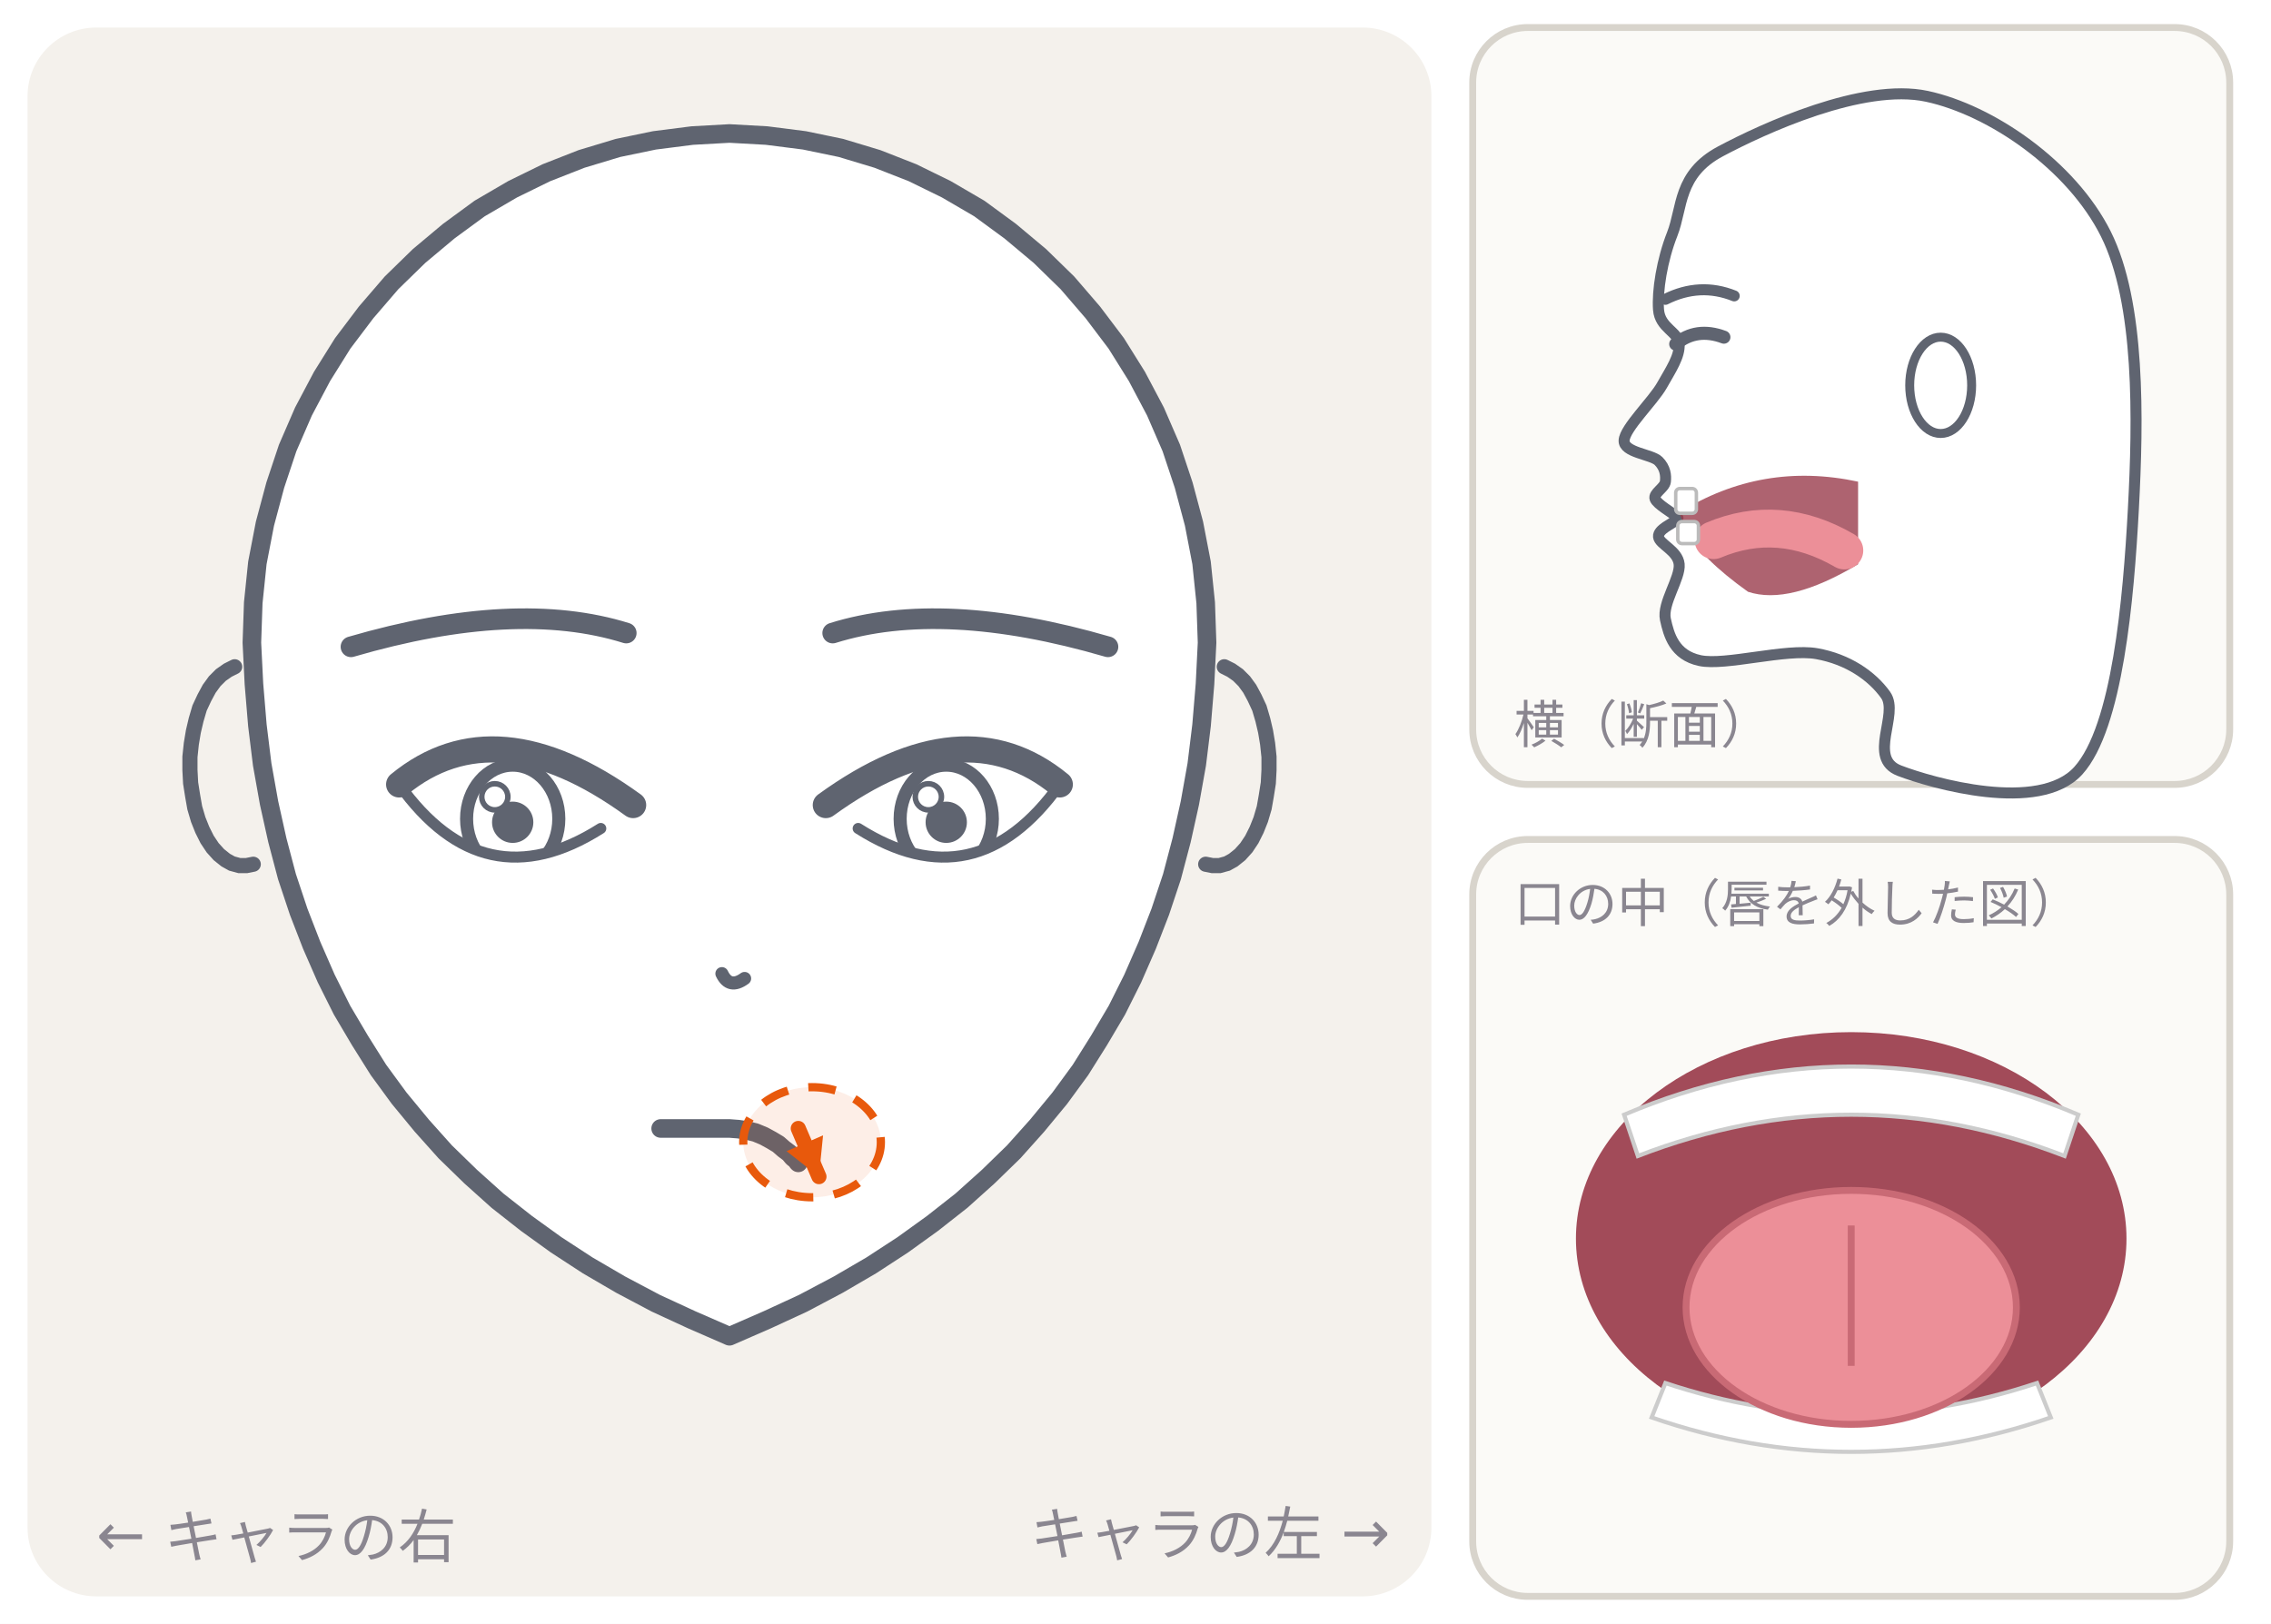
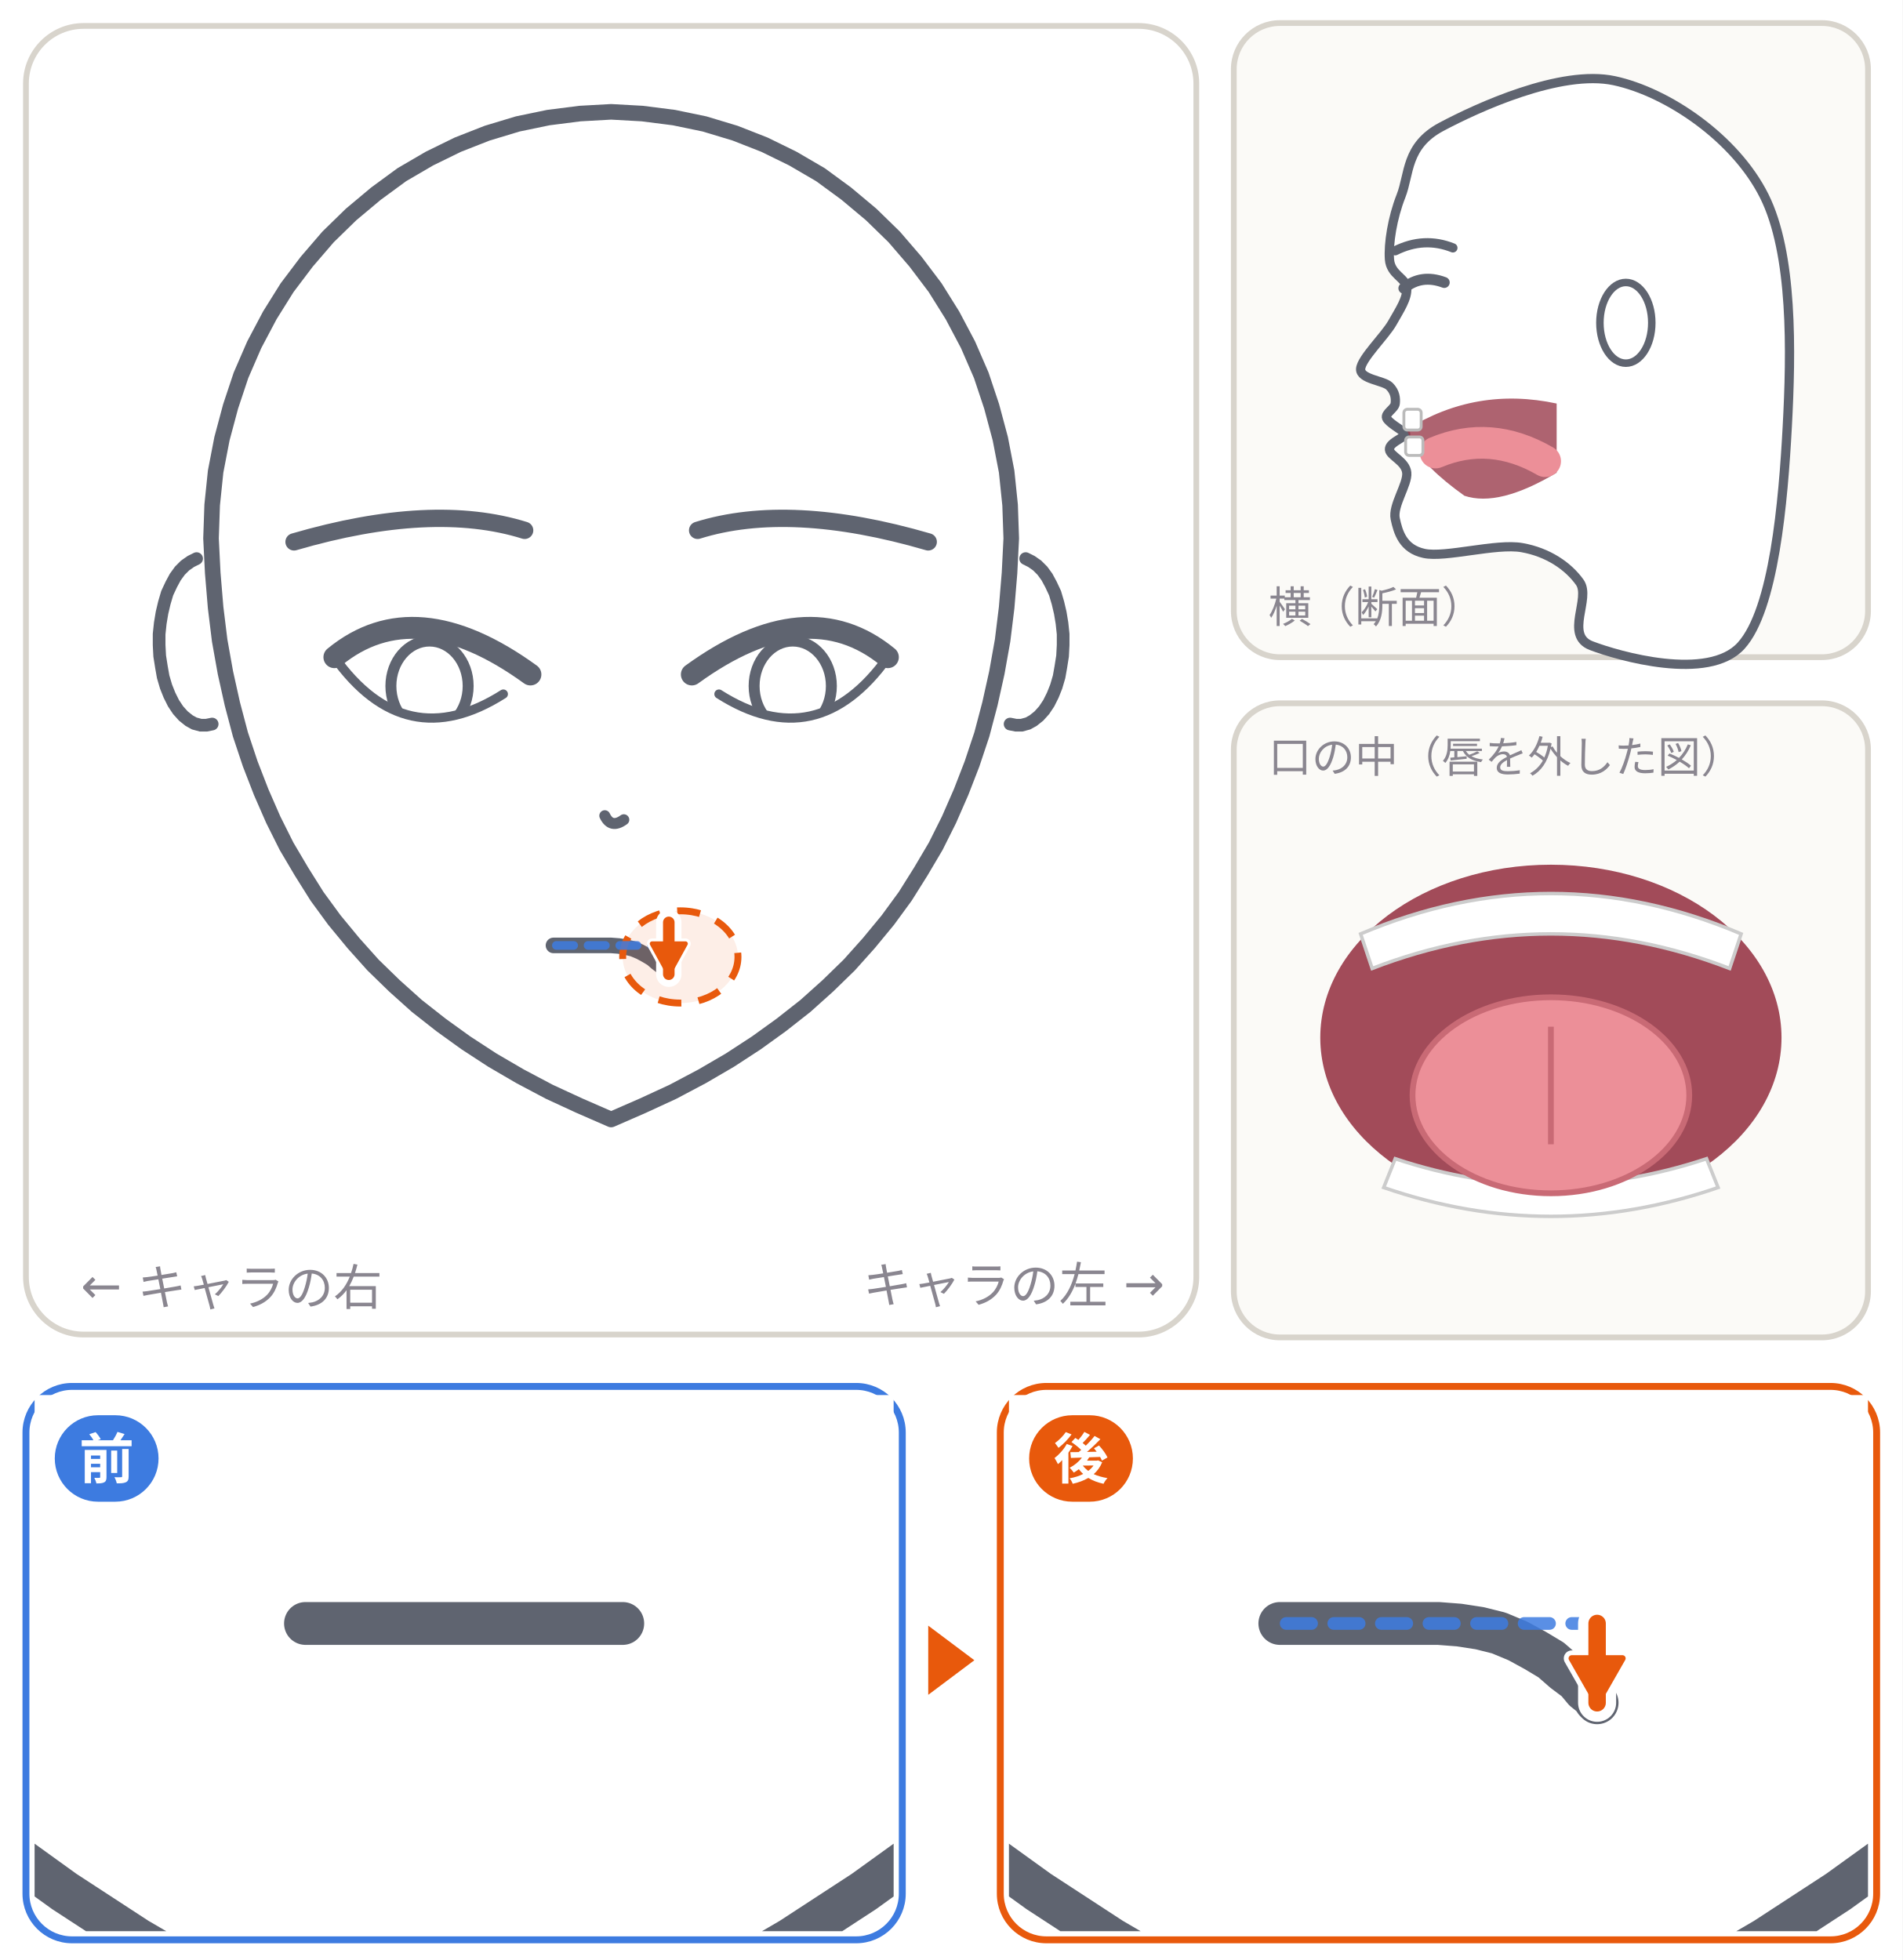
- <svg xmlns="http://www.w3.org/2000/svg" viewBox="0 0 330 236" width="330" height="236" font-family="system-ui, 'Segoe UI', 'Hiragino Sans', 'Noto Sans JP', sans-serif">
+ <svg xmlns="http://www.w3.org/2000/svg" viewBox="0 0 330 340" width="330" height="340" font-family="system-ui, 'Segoe UI', 'Hiragino Sans', 'Noto Sans JP', sans-serif">
  <defs>
    <linearGradient id="iris" x1="0" y1="0" x2="0" y2="1">
      <stop offset="0" stop-color="#3a2a4e" />
      <stop offset="0.55" stop-color="#8a6aa8" />
      <stop offset="1" stop-color="#c7a8e0" />
    </linearGradient>
  </defs>
-   <rect width="330" height="236" fill="#ffffff" />
-   <rect x="4" y="4" width="204" height="228" rx="10" fill="#f4f1ec" />
+   <rect width="330" height="340" fill="#ffffff" />
+   <rect x="4.5" y="4.5" width="203" height="227" rx="10" fill="#fff" stroke="#d8d4cc" />
  <g transform="translate(6,4)">
-     <path d="M171.9,92.9 L172.9,93.4 L173.9,94.1 L174.8,95 L175.6,96.1 L176.3,97.4 L177,98.9 L177.5,100.6 L177.9,102.3 L178.2,104.1 L178.4,106 L178.4,107.9 L178.3,109.8 L178,111.7 L177.7,113.4 L177.2,115.1 L176.6,116.6 L175.9,118 L175.1,119.2 L174.2,120.2 L173.2,121 L172.3,121.5 L171.2,121.8 L170.2,121.8 L169.2,121.6" fill="none" stroke="#5f6470" stroke-width="2.2" stroke-linecap="round" />
-     <path d="M28.1,92.9 L27.1,93.4 L26.1,94.1 L25.2,95 L24.4,96.1 L23.7,97.4 L23,98.9 L22.5,100.6 L22.1,102.3 L21.8,104.1 L21.6,106 L21.6,107.9 L21.7,109.8 L22,111.7 L22.3,113.4 L22.8,115.1 L23.4,116.6 L24.1,118 L24.9,119.2 L25.8,120.2 L26.8,121 L27.7,121.5 L28.8,121.8 L29.8,121.8 L30.8,121.6" fill="none" stroke="#5f6470" stroke-width="2.2" stroke-linecap="round" />
-     <path d="M30.6,89.4 L30.8,83.6 L31.4,77.8 L32.5,72.1 L34,66.5 L35.8,61.1 L38.1,55.8 L40.8,50.7 L43.8,45.9 L47.2,41.4 L50.9,37.1 L54.9,33.2 L59.2,29.6 L63.7,26.3 L68.5,23.5 L73.4,21.1 L78.5,19.1 L83.8,17.5 L89.1,16.4 L94.6,15.7 L100,15.4 L105.4,15.7 L110.9,16.4 L116.2,17.5 L121.5,19.1 L126.6,21.1 L131.5,23.5 L136.3,26.3 L140.8,29.6 L145.1,33.2 L149.1,37.1 L152.8,41.4 L156.2,45.9 L159.2,50.7 L161.9,55.8 L164.2,61.1 L166,66.5 L167.5,72.1 L168.6,77.8 L169.2,83.6 L169.4,89.4 L169.1,95.4 L168.6,101.4 L167.9,107.1 L166.9,112.7 L165.7,118.1 L164.3,123.4 L162.6,128.5 L160.7,133.4 L158.6,138.2 L156.3,142.8 L153.7,147.2 L151,151.5 L148,155.6 L144.7,159.6 L141.3,163.4 L137.6,167 L133.7,170.5 L129.5,173.8 L125.2,176.9 L120.6,179.9 L115.8,182.7 L110.7,185.4 L105.5,187.8 L100,190.2 L94.5,187.8 L89.3,185.4 L84.2,182.7 L79.4,179.9 L74.8,176.9 L70.5,173.8 L66.3,170.5 L62.4,167 L58.7,163.4 L55.3,159.6 L52,155.6 L49,151.5 L46.3,147.2 L43.7,142.8 L41.4,138.2 L39.3,133.4 L37.4,128.5 L35.7,123.4 L34.3,118.1 L33.1,112.7 L32.1,107.1 L31.4,101.4 L30.9,95.4 Z" fill="#ffffff" stroke="#5f6470" stroke-width="2.7" stroke-linejoin="round" />
-     <path d="M98.9,137.5 q1.1,2.3 3.3,0.7" fill="none" stroke="#5f6470" stroke-width="1.9" stroke-linecap="round" />
-     <path d="M110,165 L109.9,164.9 L109.7,164.6 L109.2,164.2 L108.7,163.6 L107.9,163 L107.1,162.3 L106.1,161.7 L105,161.1 L103.8,160.6 L102.6,160.3 L101.3,160.1 L100,160 L98.7,160 L97.4,160 L96.2,160 L95,160 L93.9,160 L92.9,160 L92.1,160 L91.3,160 L90.8,160 L90.3,160 L90.1,160 L90,160" fill="none" stroke="#5f6470" stroke-width="2.7" stroke-linecap="round" stroke-linejoin="round" />
-     <clipPath id="eyefrownLR">
-       <path d="M86,113 Q66,98.5 52,110 Q66,129.5 86,113 Z" />
-     </clipPath>
-     <path d="M86,113 Q66,98.5 52,110 Q66,129.5 86,113 Z" fill="#ffffff" />
-     <g clip-path="url(#eyefrownLR)">
-       <ellipse cx="68.5" cy="115" rx="6.7" ry="7.8" fill="#ffffff" stroke="#5f6470" stroke-width="1.9" />
-       <circle cx="68.5" cy="115.5" r="3" fill="#5f6470" />
-       <circle cx="65.9" cy="111.8" r="1.9" fill="#fff" stroke="#5f6470" stroke-width="0.8" />
+     <g>
+       <g transform="translate(0,0)">
+         <path d="M171.9,92.9 L172.9,93.4 L173.9,94.1 L174.8,95 L175.6,96.1 L176.3,97.4 L177,98.9 L177.5,100.6 L177.9,102.3 L178.2,104.1 L178.4,106 L178.4,107.9 L178.3,109.8 L178,111.7 L177.7,113.4 L177.2,115.1 L176.6,116.6 L175.9,118 L175.1,119.2 L174.2,120.2 L173.2,121 L172.3,121.5 L171.2,121.8 L170.2,121.8 L169.2,121.6" fill="none" stroke="#5f6470" stroke-width="2.2" stroke-linecap="round" />
+         <path d="M28.1,92.9 L27.1,93.4 L26.1,94.1 L25.2,95 L24.4,96.1 L23.7,97.4 L23,98.9 L22.5,100.6 L22.1,102.3 L21.8,104.1 L21.6,106 L21.6,107.9 L21.7,109.8 L22,111.7 L22.3,113.4 L22.8,115.1 L23.4,116.6 L24.1,118 L24.9,119.2 L25.8,120.2 L26.8,121 L27.7,121.5 L28.8,121.8 L29.8,121.8 L30.8,121.6" fill="none" stroke="#5f6470" stroke-width="2.2" stroke-linecap="round" />
+         <path d="M30.6,89.4 L30.8,83.6 L31.4,77.8 L32.5,72.1 L34,66.5 L35.8,61.1 L38.1,55.8 L40.8,50.7 L43.8,45.9 L47.2,41.4 L50.9,37.1 L54.9,33.2 L59.2,29.6 L63.7,26.3 L68.5,23.5 L73.4,21.1 L78.5,19.1 L83.8,17.5 L89.1,16.4 L94.6,15.7 L100,15.4 L105.4,15.7 L110.9,16.4 L116.2,17.5 L121.5,19.1 L126.6,21.1 L131.5,23.5 L136.3,26.3 L140.8,29.6 L145.1,33.2 L149.1,37.1 L152.8,41.4 L156.2,45.9 L159.2,50.7 L161.9,55.8 L164.2,61.1 L166,66.5 L167.5,72.1 L168.6,77.8 L169.2,83.6 L169.4,89.4 L169.1,95.4 L168.6,101.4 L167.9,107.1 L166.9,112.7 L165.7,118.1 L164.3,123.4 L162.6,128.5 L160.7,133.4 L158.6,138.2 L156.3,142.8 L153.7,147.2 L151,151.5 L148,155.6 L144.7,159.6 L141.3,163.4 L137.6,167 L133.7,170.5 L129.5,173.8 L125.2,176.9 L120.6,179.9 L115.8,182.7 L110.7,185.4 L105.5,187.8 L100,190.2 L94.5,187.8 L89.3,185.4 L84.2,182.7 L79.4,179.9 L74.8,176.9 L70.5,173.8 L66.3,170.5 L62.4,167 L58.7,163.4 L55.3,159.6 L52,155.6 L49,151.5 L46.3,147.2 L43.7,142.8 L41.4,138.2 L39.3,133.4 L37.4,128.5 L35.7,123.4 L34.3,118.1 L33.1,112.7 L32.1,107.1 L31.4,101.4 L30.9,95.4 Z" fill="#ffffff" stroke="#5f6470" stroke-width="2.7" stroke-linejoin="round" />
+         <path d="M98.9,137.5 q1.1,2.3 3.3,0.7" fill="none" stroke="#5f6470" stroke-width="1.9" stroke-linecap="round" />
+         <path d="M110,165 L109.9,164.9 L109.7,164.6 L109.2,164.2 L108.7,163.6 L107.9,163 L107.1,162.3 L106.1,161.7 L105,161.1 L103.8,160.6 L102.6,160.3 L101.3,160.1 L100,160 L98.7,160 L97.4,160 L96.2,160 L95,160 L93.9,160 L92.9,160 L92.1,160 L91.3,160 L90.8,160 L90.3,160 L90.1,160 L90,160" fill="none" stroke="#5f6470" stroke-width="2.7" stroke-linecap="round" stroke-linejoin="round" />
+         <clipPath id="eyefrownLR">
+           <path d="M86,113 Q66,98.5 52,110 Q66,129.5 86,113 Z" />
+         </clipPath>
+         <path d="M86,113 Q66,98.5 52,110 Q66,129.5 86,113 Z" fill="#ffffff" />
+         <g clip-path="url(#eyefrownLR)">
+           <ellipse cx="68.5" cy="115" rx="6.7" ry="7.8" fill="#ffffff" stroke="#5f6470" stroke-width="1.9" />
+         </g>
+         <path d="M81.3,116.4 Q64.3,127.2 52,110" fill="none" stroke="#5f6470" stroke-width="1.6" stroke-linecap="round" />
+         <path d="M86,113 Q66,98.5 52,110" fill="none" stroke="#5f6470" stroke-width="3.8" stroke-linecap="round" />
+         <clipPath id="eyefrownLL">
+           <path d="M114,113 Q134,98.5 148,110 Q134,129.5 114,113 Z" />
+         </clipPath>
+         <path d="M114,113 Q134,98.5 148,110 Q134,129.5 114,113 Z" fill="#ffffff" />
+         <g clip-path="url(#eyefrownLL)">
+           <ellipse cx="131.5" cy="115" rx="6.7" ry="7.8" fill="#ffffff" stroke="#5f6470" stroke-width="1.9" />
+         </g>
+         <path d="M118.7,116.4 Q135.7,127.2 148,110" fill="none" stroke="#5f6470" stroke-width="1.6" stroke-linecap="round" />
+         <path d="M114,113 Q134,98.5 148,110" fill="none" stroke="#5f6470" stroke-width="3.8" stroke-linecap="round" />
+         <path d="M85,88 Q69,83 45,90" fill="none" stroke="#5f6470" stroke-width="3" stroke-linecap="round" />
+         <path d="M115,88 Q131,83 155,90" fill="none" stroke="#5f6470" stroke-width="3" stroke-linecap="round" />
+         <ellipse cx="112" cy="162" rx="10" ry="8" fill="#e8590c" fill-opacity="0.10" stroke="#e8590c" stroke-width="1.2" stroke-dasharray="4 3" />
+       </g>
+       <path d="M110,160 L109.9,160 L109.7,160 L109.2,160 L108.7,160 L107.9,160 L107.1,160 L106.1,160 L105,160 L103.8,160 L102.6,160 L101.3,160 L100,160 L98.7,160 L97.4,160 L96.2,160 L95,160 L93.9,160 L92.9,160 L92.1,160 L91.3,160 L90.8,160 L90.3,160 L90.1,160 L90,160" fill="none" stroke="#3d7be0" stroke-width="1.5" stroke-dasharray="3 2.5" stroke-linecap="round" opacity="0.85" />
+       <line x1="110" y1="156" x2="110" y2="165" stroke="#ffffff" stroke-width="4.4" stroke-linecap="round" />
+       <polygon points="110,165 107.1,159.7 112.9,159.7" fill="#ffffff" stroke="#ffffff" stroke-width="1.8" stroke-linejoin="round" />
+       <line x1="110" y1="156" x2="110" y2="165" stroke="#e8590c" stroke-width="2" stroke-linecap="round" />
+       <polygon points="110,165 107.1,159.7 112.9,159.7" fill="#e8590c" stroke="#e8590c" stroke-width="0.8" stroke-linejoin="round" />
    </g>
-     <path d="M81.3,116.4 Q64.3,127.2 52,110" fill="none" stroke="#5f6470" stroke-width="1.6" stroke-linecap="round" />
-     <path d="M86,113 Q66,98.5 52,110" fill="none" stroke="#5f6470" stroke-width="3.8" stroke-linecap="round" />
-     <clipPath id="eyefrownLL">
-       <path d="M114,113 Q134,98.5 148,110 Q134,129.5 114,113 Z" />
-     </clipPath>
-     <path d="M114,113 Q134,98.5 148,110 Q134,129.5 114,113 Z" fill="#ffffff" />
-     <g clip-path="url(#eyefrownLL)">
-       <ellipse cx="131.5" cy="115" rx="6.7" ry="7.8" fill="#ffffff" stroke="#5f6470" stroke-width="1.9" />
-       <circle cx="131.5" cy="115.5" r="3" fill="#5f6470" />
-       <circle cx="128.9" cy="111.8" r="1.9" fill="#fff" stroke="#5f6470" stroke-width="0.8" />
-     </g>
-     <path d="M118.7,116.4 Q135.7,127.2 148,110" fill="none" stroke="#5f6470" stroke-width="1.6" stroke-linecap="round" />
-     <path d="M114,113 Q134,98.5 148,110" fill="none" stroke="#5f6470" stroke-width="3.8" stroke-linecap="round" />
-     <path d="M85,88 Q69,83 45,90" fill="none" stroke="#5f6470" stroke-width="3" stroke-linecap="round" />
-     <path d="M115,88 Q131,83 155,90" fill="none" stroke="#5f6470" stroke-width="3" stroke-linecap="round" />
-     <ellipse cx="112" cy="162" rx="10" ry="8" fill="#e8590c" fill-opacity="0.10" stroke="#e8590c" stroke-width="1.2" stroke-dasharray="4 3" />
-     <line x1="110" y1="160" x2="113" y2="167" stroke="#e8590c" stroke-width="2.2" stroke-linecap="round" />
-     <polygon points="113,167 108.3,163.3 113.6,161" fill="#e8590c" />
  </g>
  <g transform="translate(214,4)">
    <rect x="0" y="0" width="110" height="110" rx="8" fill="#fbfaf7" stroke="#d8d4cc" />
    <path d="M36,18 C29.8,21.3 30.5,26.2 29,30 C27.5,33.8 26.8,38.3 27,41 C27.2,43.7 29.9,44.2 30,46 C30.1,47.8 28.8,49.7 27.5,52 C26.2,54.3 22.1,58.2 22,60 C21.9,61.8 26,62 27,63 C28,64 28.1,65.1 28,66 C27.9,66.9 26.2,67.7 26.5,68.5 C26.8,69.3 29,70.5 29.5,71 C30,71.5 29.9,71.1 29.5,71.6 C29.1,72.1 26.9,72.9 27,74 C27.1,75.1 29.8,76 30,78 C30.2,80 27.5,83.7 28,86 C28.5,88.3 29.3,91.2 33,92 C36.7,92.8 45.5,90.2 50,91 C54.5,91.8 58,94.2 60,97 C62,99.8 57.3,106.2 62,108 C66.7,109.8 82.3,114.3 88,108 C93.7,101.7 95.3,83 96,70 C96.7,57 97,40 92,30 C87,20 75.3,12 66,10 C56.7,8 42.2,14.7 36,18 Z" fill="#ffffff" stroke="#5f6470" stroke-width="1.6" />
    <path d="M30,70.5 Q42,63 56,66 L56,78 Q46,84 40,82 Q33,77 31,73 Z" fill="#9a3c4c" opacity="0.8" />
    <path d="M54,76 Q44.5,70.5 35,74.5" fill="none" stroke="#ec8f98" stroke-width="5.5" stroke-linecap="round" />
    <rect x="29.5" y="67" width="3" height="3.6" rx="0.6" fill="#fff" stroke="#bbb" stroke-width="0.5" />
    <rect x="29.8" y="71.8" width="3" height="3.2" rx="0.6" fill="#fff" stroke="#bbb" stroke-width="0.5" />
    <path d="M29.5,46 q3,-2.5 7,-1" fill="none" stroke="#5f6470" stroke-width="1.9" stroke-linecap="round" />
    <path d="M28,39.5 q5,-2.5 10,-0.5" fill="none" stroke="#5f6470" stroke-width="1.6" stroke-linecap="round" />
    <ellipse cx="68" cy="52" rx="4.5" ry="7" fill="#ffffff" stroke="#5f6470" stroke-width="1.3" />
    <text x="6" y="104" font-size="7.5" fill="#8a8690">横（断面）</text>
  </g>
  <g transform="translate(214,122)">
    <rect x="0" y="0" width="110" height="110" rx="8" fill="#fbfaf7" stroke="#d8d4cc" />
    <ellipse cx="55.0" cy="58" rx="40" ry="30" fill="#9a3c4c" opacity="0.92" />
    <path d="M22,40 Q55,26 88,40 L86,46 Q55,34 24,46 Z" fill="#ffffff" stroke="#ccc" stroke-width="0.6" />
    <path d="M26,84 Q55,94 84,84 L82,79 Q55,88 28,79 Z" fill="#ffffff" stroke="#ccc" stroke-width="0.6" />
    <g transform="rotate(0 55 68)">
      <ellipse cx="55" cy="68" rx="24" ry="17" fill="#ec8f98" stroke="#c96a75" stroke-width="1" />
      <line x1="55" y1="56.1" x2="55" y2="76.5" stroke="#c96a75" stroke-width="1" />
    </g>
    <text x="6" y="12" font-size="7.5" fill="#8a8690">口の中（唇を外した図）</text>
  </g>
  <text x="14" y="226" font-size="8.5" fill="#8a8690">← キャラの右</text>
  <text x="202" y="226" text-anchor="end" font-size="8.5" fill="#8a8690">キャラの左 →</text>
+   <rect x="4.5" y="240.5" width="152" height="96" rx="8" fill="#fff" stroke="#3d7be0" stroke-width="1.2" />
+   <svg x="6.0" y="242.0" width="149" height="93" viewBox="73 145.6 54 33.8" preserveAspectRatio="xMidYMid meet">
+     <g>
+       <g transform="translate(0,0)">
+         <path d="M171.9,92.9 L172.9,93.4 L173.9,94.1 L174.8,95 L175.6,96.1 L176.3,97.4 L177,98.9 L177.5,100.6 L177.9,102.3 L178.2,104.1 L178.4,106 L178.4,107.9 L178.3,109.8 L178,111.7 L177.7,113.4 L177.2,115.1 L176.6,116.6 L175.9,118 L175.1,119.2 L174.2,120.2 L173.2,121 L172.3,121.5 L171.2,121.8 L170.2,121.8 L169.2,121.6" fill="none" stroke="#5f6470" stroke-width="2.2" stroke-linecap="round" />
+         <path d="M28.1,92.9 L27.1,93.4 L26.1,94.1 L25.2,95 L24.4,96.1 L23.7,97.4 L23,98.9 L22.5,100.6 L22.1,102.3 L21.8,104.1 L21.6,106 L21.6,107.9 L21.7,109.8 L22,111.7 L22.3,113.4 L22.8,115.1 L23.4,116.6 L24.1,118 L24.9,119.2 L25.8,120.2 L26.8,121 L27.7,121.5 L28.8,121.8 L29.8,121.8 L30.8,121.6" fill="none" stroke="#5f6470" stroke-width="2.2" stroke-linecap="round" />
+         <path d="M30.6,89.4 L30.8,83.6 L31.4,77.8 L32.5,72.1 L34,66.5 L35.8,61.1 L38.1,55.8 L40.8,50.7 L43.8,45.9 L47.2,41.4 L50.9,37.1 L54.9,33.2 L59.2,29.6 L63.7,26.3 L68.5,23.5 L73.4,21.1 L78.5,19.1 L83.8,17.5 L89.1,16.4 L94.6,15.7 L100,15.4 L105.4,15.7 L110.9,16.4 L116.2,17.5 L121.5,19.1 L126.6,21.1 L131.5,23.5 L136.3,26.3 L140.8,29.6 L145.1,33.2 L149.1,37.1 L152.8,41.4 L156.2,45.9 L159.2,50.7 L161.9,55.8 L164.2,61.1 L166,66.5 L167.5,72.1 L168.6,77.8 L169.2,83.6 L169.4,89.4 L169.1,95.4 L168.6,101.4 L167.9,107.1 L166.9,112.7 L165.7,118.1 L164.3,123.4 L162.6,128.5 L160.7,133.4 L158.6,138.2 L156.3,142.8 L153.7,147.2 L151,151.5 L148,155.6 L144.7,159.6 L141.3,163.4 L137.6,167 L133.7,170.5 L129.5,173.8 L125.2,176.9 L120.6,179.9 L115.8,182.7 L110.7,185.4 L105.5,187.8 L100,190.2 L94.5,187.8 L89.3,185.4 L84.2,182.7 L79.4,179.9 L74.8,176.9 L70.5,173.8 L66.3,170.5 L62.4,167 L58.7,163.4 L55.3,159.6 L52,155.6 L49,151.5 L46.3,147.2 L43.7,142.8 L41.4,138.2 L39.3,133.4 L37.4,128.5 L35.7,123.4 L34.3,118.1 L33.1,112.7 L32.1,107.1 L31.4,101.4 L30.9,95.4 Z" fill="#ffffff" stroke="#5f6470" stroke-width="2.7" stroke-linejoin="round" />
+         <path d="M98.9,137.5 q1.1,2.3 3.3,0.7" fill="none" stroke="#5f6470" stroke-width="1.9" stroke-linecap="round" />
+         <path d="M110,160 L109.9,160 L109.7,160 L109.2,160 L108.7,160 L107.9,160 L107.1,160 L106.1,160 L105,160 L103.8,160 L102.6,160 L101.3,160 L100,160 L98.7,160 L97.4,160 L96.2,160 L95,160 L93.9,160 L92.9,160 L92.1,160 L91.3,160 L90.8,160 L90.3,160 L90.1,160 L90,160" fill="none" stroke="#5f6470" stroke-width="2.7" stroke-linecap="round" stroke-linejoin="round" />
+         <clipPath id="eyefrownLbR">
+           <path d="M86,113 Q66,98.5 52,110 Q66,129.5 86,113 Z" />
+         </clipPath>
+         <path d="M86,113 Q66,98.5 52,110 Q66,129.5 86,113 Z" fill="#ffffff" />
+         <g clip-path="url(#eyefrownLbR)">
+           <ellipse cx="68.5" cy="115" rx="6.7" ry="7.8" fill="#ffffff" stroke="#5f6470" stroke-width="1.9" />
+         </g>
+         <path d="M81.3,116.4 Q64.3,127.2 52,110" fill="none" stroke="#5f6470" stroke-width="1.6" stroke-linecap="round" />
+         <path d="M86,113 Q66,98.5 52,110" fill="none" stroke="#5f6470" stroke-width="3.8" stroke-linecap="round" />
+         <clipPath id="eyefrownLbL">
+           <path d="M114,113 Q134,98.5 148,110 Q134,129.5 114,113 Z" />
+         </clipPath>
+         <path d="M114,113 Q134,98.5 148,110 Q134,129.5 114,113 Z" fill="#ffffff" />
+         <g clip-path="url(#eyefrownLbL)">
+           <ellipse cx="131.5" cy="115" rx="6.7" ry="7.8" fill="#ffffff" stroke="#5f6470" stroke-width="1.9" />
+         </g>
+         <path d="M118.7,116.4 Q135.7,127.2 148,110" fill="none" stroke="#5f6470" stroke-width="1.6" stroke-linecap="round" />
+         <path d="M114,113 Q134,98.5 148,110" fill="none" stroke="#5f6470" stroke-width="3.8" stroke-linecap="round" />
+         <path d="M85,88 Q69,83 45,90" fill="none" stroke="#5f6470" stroke-width="3" stroke-linecap="round" />
+         <path d="M115,88 Q131,83 155,90" fill="none" stroke="#5f6470" stroke-width="3" stroke-linecap="round" />
+       </g>
+     </g>
+   </svg>
+   <rect x="9.5" y="245.5" width="18" height="15" rx="7.5" fill="#3d7be0" />
+   <text x="18.5" y="256.5" text-anchor="middle" font-size="9.5" font-weight="bold" fill="#fff">前</text>
+   <rect x="173.5" y="240.5" width="152" height="96" rx="8" fill="#fff" stroke="#e8590c" stroke-width="1.2" />
+   <svg x="175.0" y="242.0" width="149" height="93" viewBox="73 145.6 54 33.8" preserveAspectRatio="xMidYMid meet">
+     <g>
+       <g transform="translate(0,0)">
+         <path d="M171.9,92.9 L172.9,93.4 L173.9,94.1 L174.8,95 L175.6,96.1 L176.3,97.4 L177,98.9 L177.5,100.6 L177.9,102.3 L178.2,104.1 L178.4,106 L178.4,107.9 L178.3,109.8 L178,111.7 L177.7,113.4 L177.2,115.1 L176.6,116.6 L175.9,118 L175.1,119.2 L174.2,120.2 L173.2,121 L172.3,121.5 L171.2,121.8 L170.2,121.8 L169.2,121.6" fill="none" stroke="#5f6470" stroke-width="2.2" stroke-linecap="round" />
+         <path d="M28.1,92.9 L27.1,93.4 L26.1,94.1 L25.2,95 L24.4,96.1 L23.7,97.4 L23,98.9 L22.5,100.6 L22.1,102.3 L21.8,104.1 L21.6,106 L21.6,107.9 L21.7,109.8 L22,111.7 L22.3,113.4 L22.8,115.1 L23.4,116.6 L24.1,118 L24.9,119.2 L25.8,120.2 L26.8,121 L27.7,121.5 L28.8,121.8 L29.8,121.8 L30.8,121.6" fill="none" stroke="#5f6470" stroke-width="2.2" stroke-linecap="round" />
+         <path d="M30.6,89.4 L30.8,83.6 L31.4,77.8 L32.5,72.1 L34,66.5 L35.8,61.1 L38.1,55.8 L40.8,50.7 L43.8,45.9 L47.2,41.4 L50.9,37.1 L54.9,33.2 L59.2,29.6 L63.7,26.3 L68.5,23.5 L73.4,21.1 L78.5,19.1 L83.8,17.5 L89.1,16.4 L94.6,15.7 L100,15.4 L105.4,15.7 L110.9,16.4 L116.2,17.5 L121.5,19.1 L126.6,21.1 L131.5,23.5 L136.3,26.3 L140.8,29.6 L145.1,33.2 L149.1,37.1 L152.8,41.4 L156.2,45.9 L159.2,50.7 L161.9,55.8 L164.2,61.1 L166,66.5 L167.5,72.1 L168.6,77.8 L169.2,83.6 L169.4,89.4 L169.1,95.4 L168.6,101.4 L167.9,107.1 L166.9,112.7 L165.7,118.1 L164.3,123.4 L162.6,128.5 L160.7,133.4 L158.6,138.2 L156.3,142.8 L153.7,147.2 L151,151.5 L148,155.6 L144.7,159.6 L141.3,163.4 L137.6,167 L133.7,170.5 L129.5,173.8 L125.2,176.9 L120.6,179.9 L115.8,182.7 L110.7,185.4 L105.5,187.8 L100,190.2 L94.5,187.8 L89.3,185.4 L84.2,182.7 L79.4,179.9 L74.8,176.9 L70.5,173.8 L66.3,170.5 L62.4,167 L58.7,163.4 L55.3,159.6 L52,155.6 L49,151.5 L46.3,147.2 L43.7,142.8 L41.4,138.2 L39.3,133.4 L37.4,128.5 L35.7,123.4 L34.3,118.1 L33.1,112.7 L32.1,107.1 L31.4,101.4 L30.9,95.4 Z" fill="#ffffff" stroke="#5f6470" stroke-width="2.7" stroke-linejoin="round" />
+         <path d="M98.9,137.5 q1.1,2.3 3.3,0.7" fill="none" stroke="#5f6470" stroke-width="1.9" stroke-linecap="round" />
+         <path d="M110,165 L109.9,164.9 L109.7,164.6 L109.2,164.2 L108.7,163.6 L107.9,163 L107.1,162.3 L106.1,161.7 L105,161.1 L103.8,160.6 L102.6,160.3 L101.3,160.1 L100,160 L98.7,160 L97.4,160 L96.2,160 L95,160 L93.9,160 L92.9,160 L92.1,160 L91.3,160 L90.8,160 L90.3,160 L90.1,160 L90,160" fill="none" stroke="#5f6470" stroke-width="2.7" stroke-linecap="round" stroke-linejoin="round" />
+         <clipPath id="eyefrownLaR">
+           <path d="M86,113 Q66,98.5 52,110 Q66,129.5 86,113 Z" />
+         </clipPath>
+         <path d="M86,113 Q66,98.5 52,110 Q66,129.5 86,113 Z" fill="#ffffff" />
+         <g clip-path="url(#eyefrownLaR)">
+           <ellipse cx="68.5" cy="115" rx="6.7" ry="7.8" fill="#ffffff" stroke="#5f6470" stroke-width="1.9" />
+         </g>
+         <path d="M81.3,116.4 Q64.3,127.2 52,110" fill="none" stroke="#5f6470" stroke-width="1.6" stroke-linecap="round" />
+         <path d="M86,113 Q66,98.5 52,110" fill="none" stroke="#5f6470" stroke-width="3.8" stroke-linecap="round" />
+         <clipPath id="eyefrownLaL">
+           <path d="M114,113 Q134,98.5 148,110 Q134,129.5 114,113 Z" />
+         </clipPath>
+         <path d="M114,113 Q134,98.5 148,110 Q134,129.5 114,113 Z" fill="#ffffff" />
+         <g clip-path="url(#eyefrownLaL)">
+           <ellipse cx="131.5" cy="115" rx="6.7" ry="7.8" fill="#ffffff" stroke="#5f6470" stroke-width="1.9" />
+         </g>
+         <path d="M118.7,116.4 Q135.7,127.2 148,110" fill="none" stroke="#5f6470" stroke-width="1.6" stroke-linecap="round" />
+         <path d="M114,113 Q134,98.5 148,110" fill="none" stroke="#5f6470" stroke-width="3.8" stroke-linecap="round" />
+         <path d="M85,88 Q69,83 45,90" fill="none" stroke="#5f6470" stroke-width="3" stroke-linecap="round" />
+         <path d="M115,88 Q131,83 155,90" fill="none" stroke="#5f6470" stroke-width="3" stroke-linecap="round" />
+       </g>
+       <path d="M110,160 L109.9,160 L109.7,160 L109.2,160 L108.7,160 L107.9,160 L107.1,160 L106.1,160 L105,160 L103.8,160 L102.6,160 L101.3,160 L100,160 L98.7,160 L97.4,160 L96.2,160 L95,160 L93.9,160 L92.9,160 L92.1,160 L91.3,160 L90.8,160 L90.3,160 L90.1,160 L90,160" fill="none" stroke="#3d7be0" stroke-width="0.8" stroke-dasharray="1.6 1.4" stroke-linecap="round" opacity="0.85" />
+       <line x1="110" y1="160" x2="110" y2="165" stroke="#ffffff" stroke-width="2.4" stroke-linecap="round" />
+       <polygon points="110,165 108.4,162.2 111.6,162.2" fill="#ffffff" stroke="#ffffff" stroke-width="1" stroke-linejoin="round" />
+       <line x1="110" y1="160" x2="110" y2="165" stroke="#e8590c" stroke-width="1.1" stroke-linecap="round" />
+       <polygon points="110,165 108.4,162.2 111.6,162.2" fill="#e8590c" stroke="#e8590c" stroke-width="0.4" stroke-linejoin="round" />
+     </g>
+   </svg>
+   <rect x="178.5" y="245.5" width="18" height="15" rx="7.5" fill="#e8590c" />
+   <text x="187.5" y="256.5" text-anchor="middle" font-size="9.5" font-weight="bold" fill="#fff">後</text>
+   <polygon points="161,282 169,288 161,294" fill="#e8590c" />
</svg>
